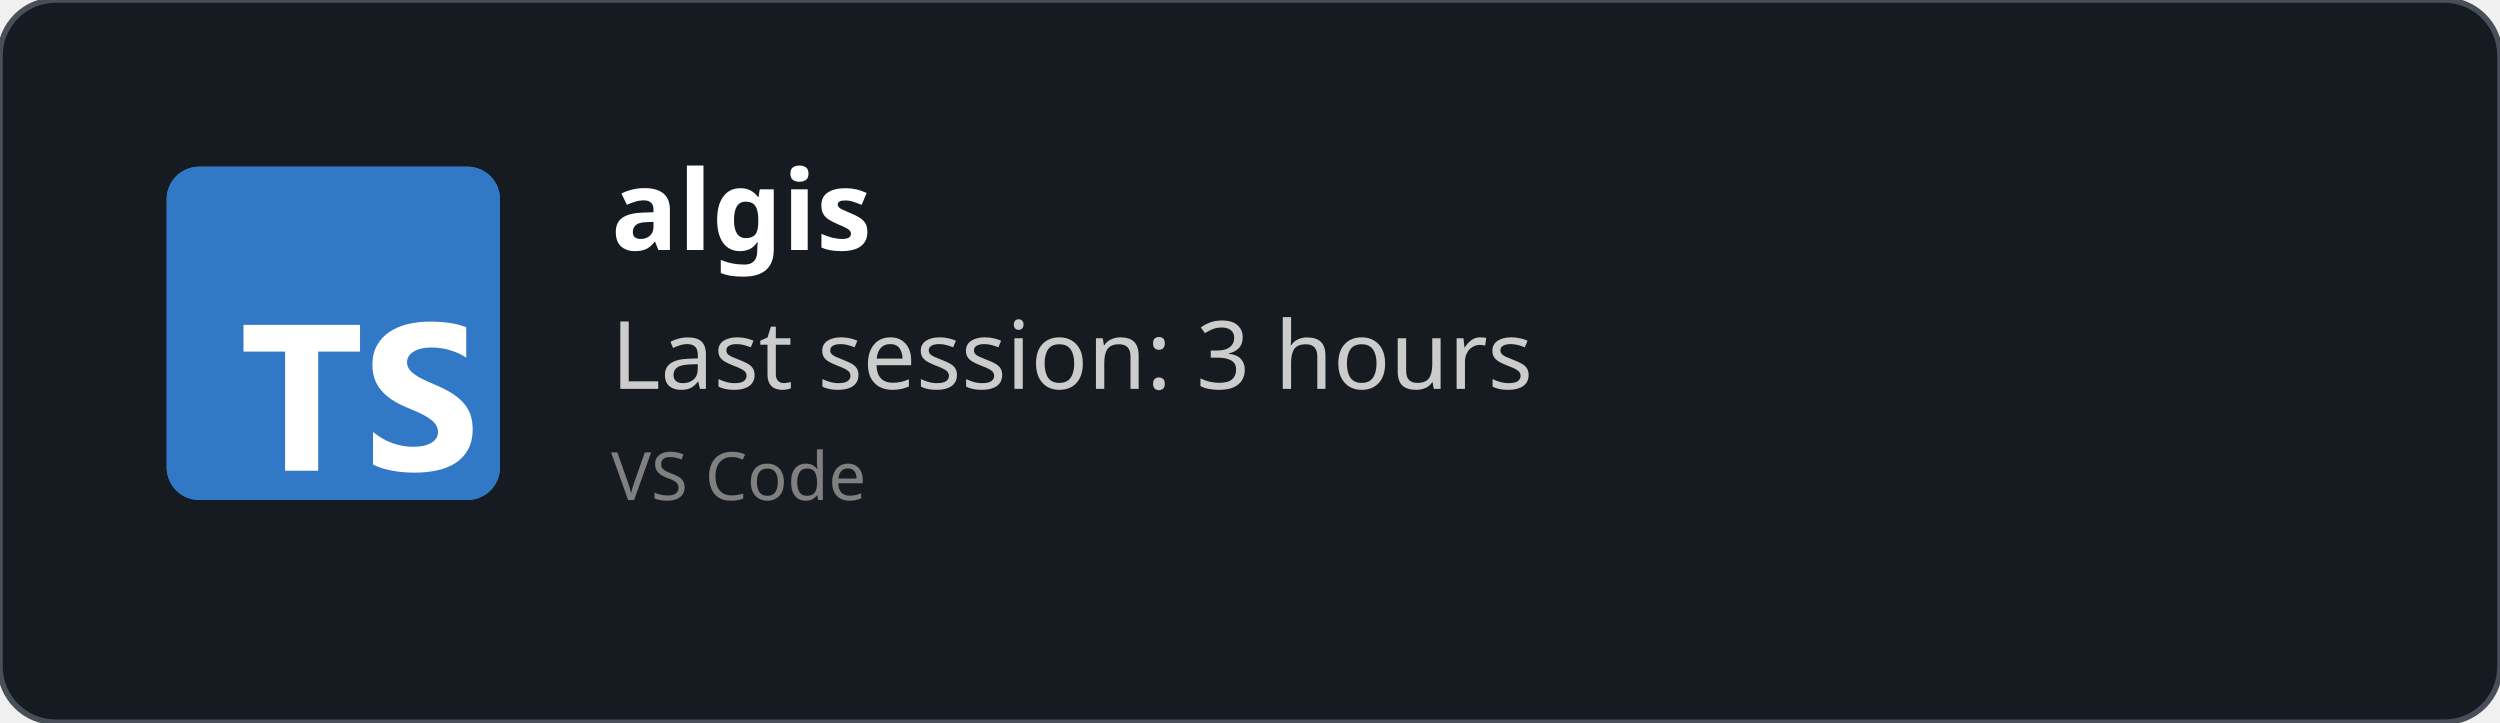
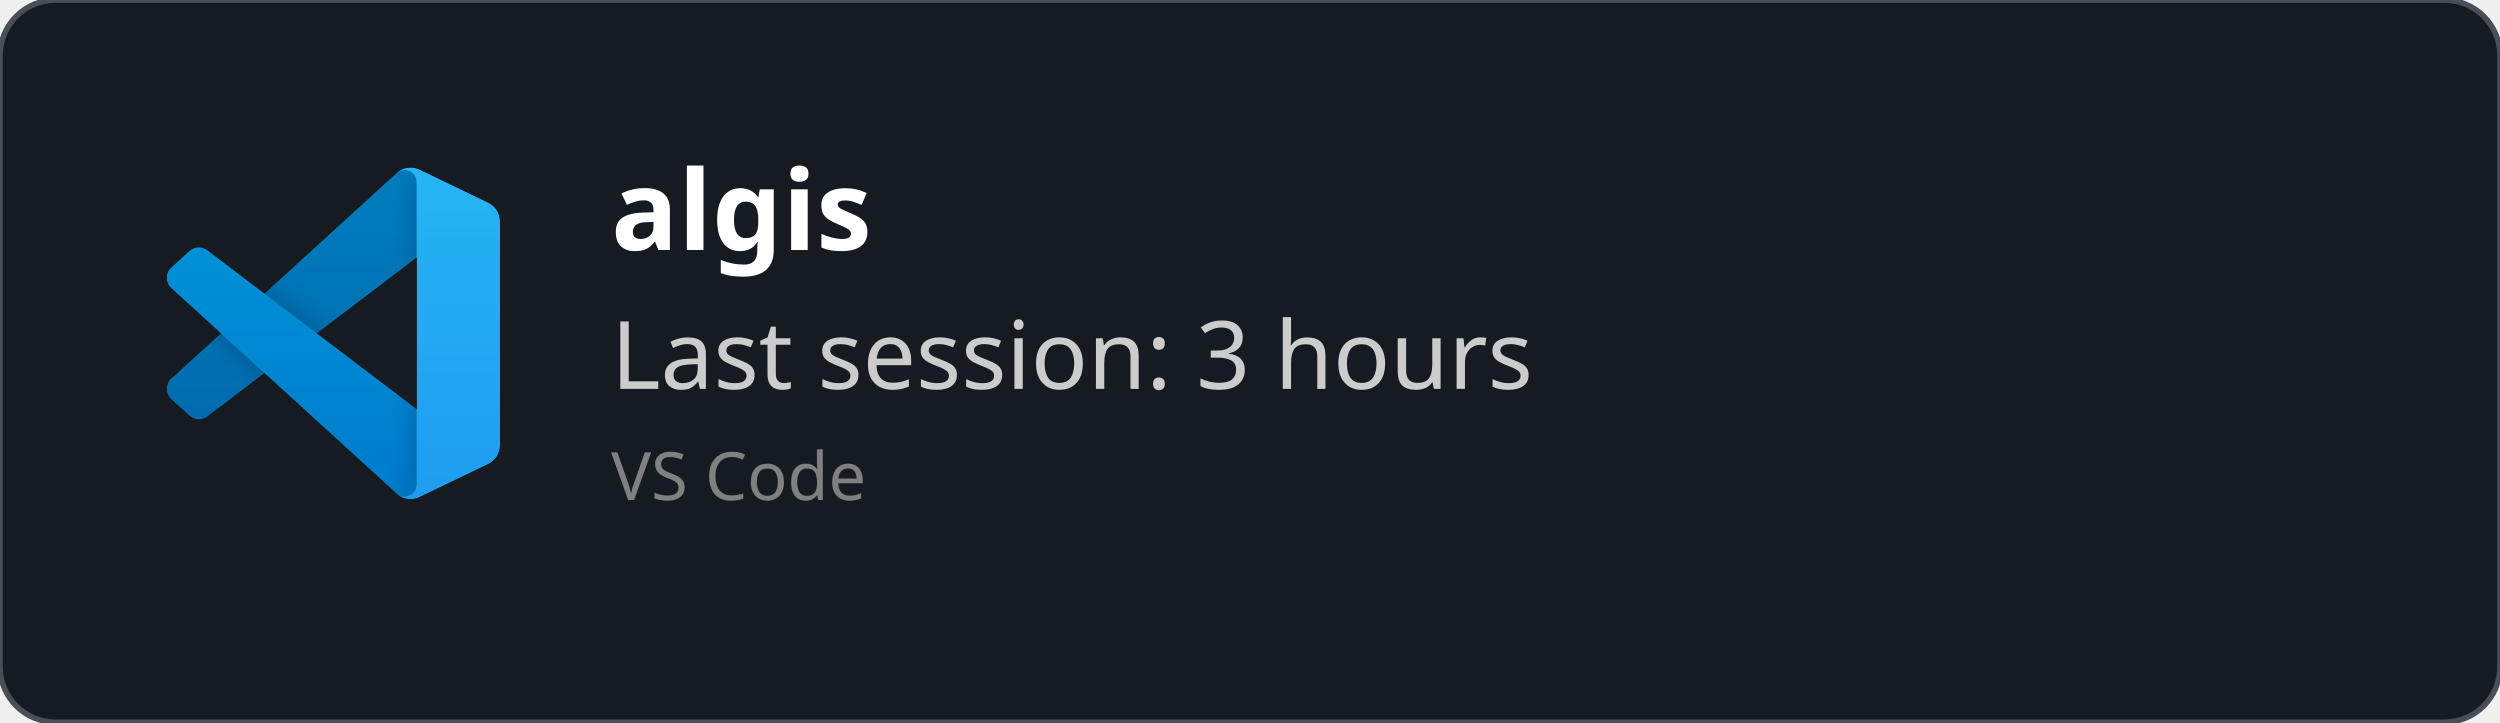
<svg xmlns="http://www.w3.org/2000/svg" width="450" height="130" viewBox="0 0 450 130" fill="none" role="img">
  <style>
    *{
        font-family: 'Segoe UI', Ubuntu, monospace
    }
    </style>
  <defs>
    <clipPath id="horizontalClip" x="20" y="20" width="500" height="200">
      <rect x="90" y="20" width="300" height="50" />
    </clipPath>
  </defs>
  <rect width="450" height="130" fill="rgba(22,27,34)" stroke="#484f58" stroke-width="1" fill-opacity="1" stroke-opacity="1" x="0" y="0" rx="10px" ry="10px">
    </rect>
-   <svg fill="none" height="60" viewBox="0 0 512 512" width="60" x="30" y="30">
-     <rect fill="#3178c6" height="512" rx="50" width="512" />
-     <rect fill="#3178c6" height="512" rx="50" width="512" />
-     <path clip-rule="evenodd" d="m316.939 407.424v50.061c8.138 4.172 17.763 7.3 28.875 9.386s22.823 3.129 35.135 3.129c11.999 0 23.397-1.147 34.196-3.442 10.799-2.294 20.268-6.075 28.406-11.342 8.138-5.266 14.581-12.15 19.328-20.65s7.121-19.007 7.121-31.522c0-9.074-1.356-17.026-4.069-23.857s-6.625-12.906-11.738-18.225c-5.112-5.319-11.242-10.091-18.389-14.315s-15.207-8.213-24.18-11.967c-6.573-2.712-12.468-5.345-17.685-7.9-5.217-2.556-9.651-5.163-13.303-7.822-3.652-2.66-6.469-5.476-8.451-8.448-1.982-2.973-2.974-6.336-2.974-10.091 0-3.441.887-6.544 2.661-9.308s4.278-5.136 7.512-7.118c3.235-1.981 7.199-3.52 11.894-4.615 4.696-1.095 9.912-1.642 15.651-1.642 4.173 0 8.581.313 13.224.938 4.643.626 9.312 1.591 14.008 2.894 4.695 1.304 9.259 2.947 13.694 4.928 4.434 1.982 8.529 4.276 12.285 6.884v-46.776c-7.616-2.92-15.937-5.084-24.962-6.492s-19.381-2.112-31.066-2.112c-11.895 0-23.163 1.278-33.805 3.833s-20.006 6.544-28.093 11.967c-8.086 5.424-14.476 12.333-19.171 20.729-4.695 8.395-7.043 18.433-7.043 30.114 0 14.914 4.304 27.638 12.912 38.172 8.607 10.533 21.675 19.45 39.204 26.751 6.886 2.816 13.303 5.579 19.25 8.291s11.086 5.528 15.415 8.448c4.33 2.92 7.747 6.101 10.252 9.543 2.504 3.441 3.756 7.352 3.756 11.733 0 3.233-.783 6.231-2.348 8.995s-3.939 5.162-7.121 7.196-7.147 3.624-11.894 4.771c-4.748 1.148-10.303 1.721-16.668 1.721-10.851 0-21.597-1.903-32.24-5.71-10.642-3.806-20.502-9.516-29.579-17.13zm-84.159-123.342h64.22v-41.082h-179v41.082h63.906v182.918h50.874z" fill="#fff" fill-rule="evenodd" />
+   <svg width="60" height="60" x="30" y="30" viewBox="0 0 100 100" fill="none" id="vscode">
+     <mask id="mask0" mask-type="alpha" maskUnits="userSpaceOnUse" x="0" y="0" width="100" height="100">
+       <path fill-rule="evenodd" clip-rule="evenodd" d="M70.912 99.317C72.487 99.931 74.283 99.891 75.873 99.126L96.461 89.22C98.624 88.179 100 85.989 100 83.587V16.413C100 14.011 98.624 11.822 96.461 10.781L75.873 0.874C73.786 -0.13 71.345 0.116 69.513 1.447C69.252 1.637 69.003 1.849 68.769 2.083L29.355 38.041L12.187 25.01C10.589 23.797 8.354 23.896 6.869 25.246L1.363 30.255C-0.453 31.906 -0.455 34.763 1.359 36.417L16.247 50L1.359 63.583C-0.455 65.237 -0.453 68.094 1.363 69.745L6.869 74.754C8.354 76.104 10.589 76.204 12.187 74.99L29.355 61.959L68.769 97.917C69.392 98.541 70.125 99.01 70.912 99.317ZM75.015 27.299L45.109 50L75.015 72.701V27.299Z" fill="white" />
+     </mask>
+     <g mask="url(#mask0)">
+       <path d="M96.461 10.796L75.857 0.876C73.472 -0.273 70.622 0.212 68.75 2.083L1.299 63.583C-0.516 65.237 -0.514 68.094 1.303 69.745L6.813 74.754C8.298 76.104 10.535 76.204 12.134 74.99L93.361 13.37C96.086 11.303 100 13.246 100 16.667V16.427C100 14.027 98.625 11.838 96.461 10.796Z" fill="#0065A9" />
+       <g filter="url(#filter0_d)">
+         <path d="M96.461 89.204L75.857 99.124C73.472 100.273 70.622 99.788 68.75 97.917L1.299 36.417C-0.516 34.763 -0.514 31.906 1.303 30.255L6.813 25.246C8.298 23.896 10.535 23.796 12.134 25.009L93.361 86.63C96.086 88.697 100 86.754 100 83.333V83.573C100 85.974 98.625 88.162 96.461 89.204Z" fill="#007ACC" />
+       </g>
+       <g filter="url(#filter1_d)">
+         <path d="M75.858 99.126C73.472 100.274 70.622 99.788 68.75 97.917C71.056 100.223 75 98.59 75 95.328V4.672C75 1.41 71.056 -0.223 68.75 2.083C70.622 0.211 73.472 -0.274 75.858 0.874L96.459 10.781C98.623 11.822 100 14.011 100 16.413V83.587C100 85.989 98.623 88.179 96.459 89.22L75.858 99.126Z" fill="#1F9CF0" />
+       </g>
+       <g style="mix-blend-mode:overlay" opacity="0.25">
+         <path fill-rule="evenodd" clip-rule="evenodd" d="M70.851 99.317C72.426 99.931 74.222 99.891 75.812 99.126L96.4 89.22C98.563 88.179 99.939 85.989 99.939 83.587V16.413C99.939 14.011 98.564 11.822 96.4 10.781L75.812 0.874C73.725 -0.13 71.284 0.116 69.453 1.447C69.191 1.637 68.942 1.849 68.708 2.083L29.294 38.041L12.126 25.01C10.528 23.796 8.293 23.896 6.809 25.246L1.302 30.255C-0.513 31.906 -0.515 34.763 1.298 36.417L16.186 50L1.298 63.583C-0.515 65.237 -0.513 68.094 1.302 69.745L6.809 74.754C8.293 76.104 10.528 76.204 12.126 74.99L29.294 61.959L68.708 97.917C69.332 98.54 70.064 99.01 70.851 99.317ZM74.954 27.299L45.048 50L74.954 72.701V27.299Z" fill="url(#paint0_linear)" />
+       </g>
+     </g>
+     <defs>
+       <filter id="filter0_d" x="-8.394" y="15.829" width="116.727" height="92.246" filterUnits="userSpaceOnUse" color-interpolation-filters="sRGB">
+         <feFlood flood-opacity="0" result="BackgroundImageFix" />
+         <feColorMatrix in="SourceAlpha" type="matrix" values="0 0 0 0 0 0 0 0 0 0 0 0 0 0 0 0 0 0 127 0" />
+         <feOffset />
+         <feGaussianBlur stdDeviation="4.167" />
+         <feColorMatrix type="matrix" values="0 0 0 0 0 0 0 0 0 0 0 0 0 0 0 0 0 0 0.25 0" />
+         <feBlend mode="overlay" in2="BackgroundImageFix" result="effect1_dropShadow" />
+         <feBlend mode="normal" in="SourceGraphic" in2="effect1_dropShadow" result="shape" />
+       </filter>
+       <filter id="filter1_d" x="60.417" y="-8.076" width="47.917" height="116.151" filterUnits="userSpaceOnUse" color-interpolation-filters="sRGB">
+         <feFlood flood-opacity="0" result="BackgroundImageFix" />
+         <feColorMatrix in="SourceAlpha" type="matrix" values="0 0 0 0 0 0 0 0 0 0 0 0 0 0 0 0 0 0 127 0" />
+         <feOffset />
+         <feGaussianBlur stdDeviation="4.167" />
+         <feColorMatrix type="matrix" values="0 0 0 0 0 0 0 0 0 0 0 0 0 0 0 0 0 0 0.25 0" />
+         <feBlend mode="overlay" in2="BackgroundImageFix" result="effect1_dropShadow" />
+         <feBlend mode="normal" in="SourceGraphic" in2="effect1_dropShadow" result="shape" />
+       </filter>
+       <linearGradient id="paint0_linear" x1="49.939" y1="0.258" x2="49.939" y2="99.742" gradientUnits="userSpaceOnUse">
+         <stop stop-color="white" />
+         <stop offset="1" stop-color="white" stop-opacity="0" />
+       </linearGradient>
+     </defs>
  </svg>
  <text x="110" y="45" font-size="20" clip-path="url(#horizontalClip)" font-weight="bold" font-family="Ubuntu" fill="white">
    algis
    </text>
  <text x="110" y="70" font-size="17px" font-family="Ubuntu" fill="#ccc">
    Last session: 3 hours
    </text>
  <text x="110" y="90" font-size="12px" font-family="Ubuntu" fill="grey">
    VS Code
    </text>
</svg>
